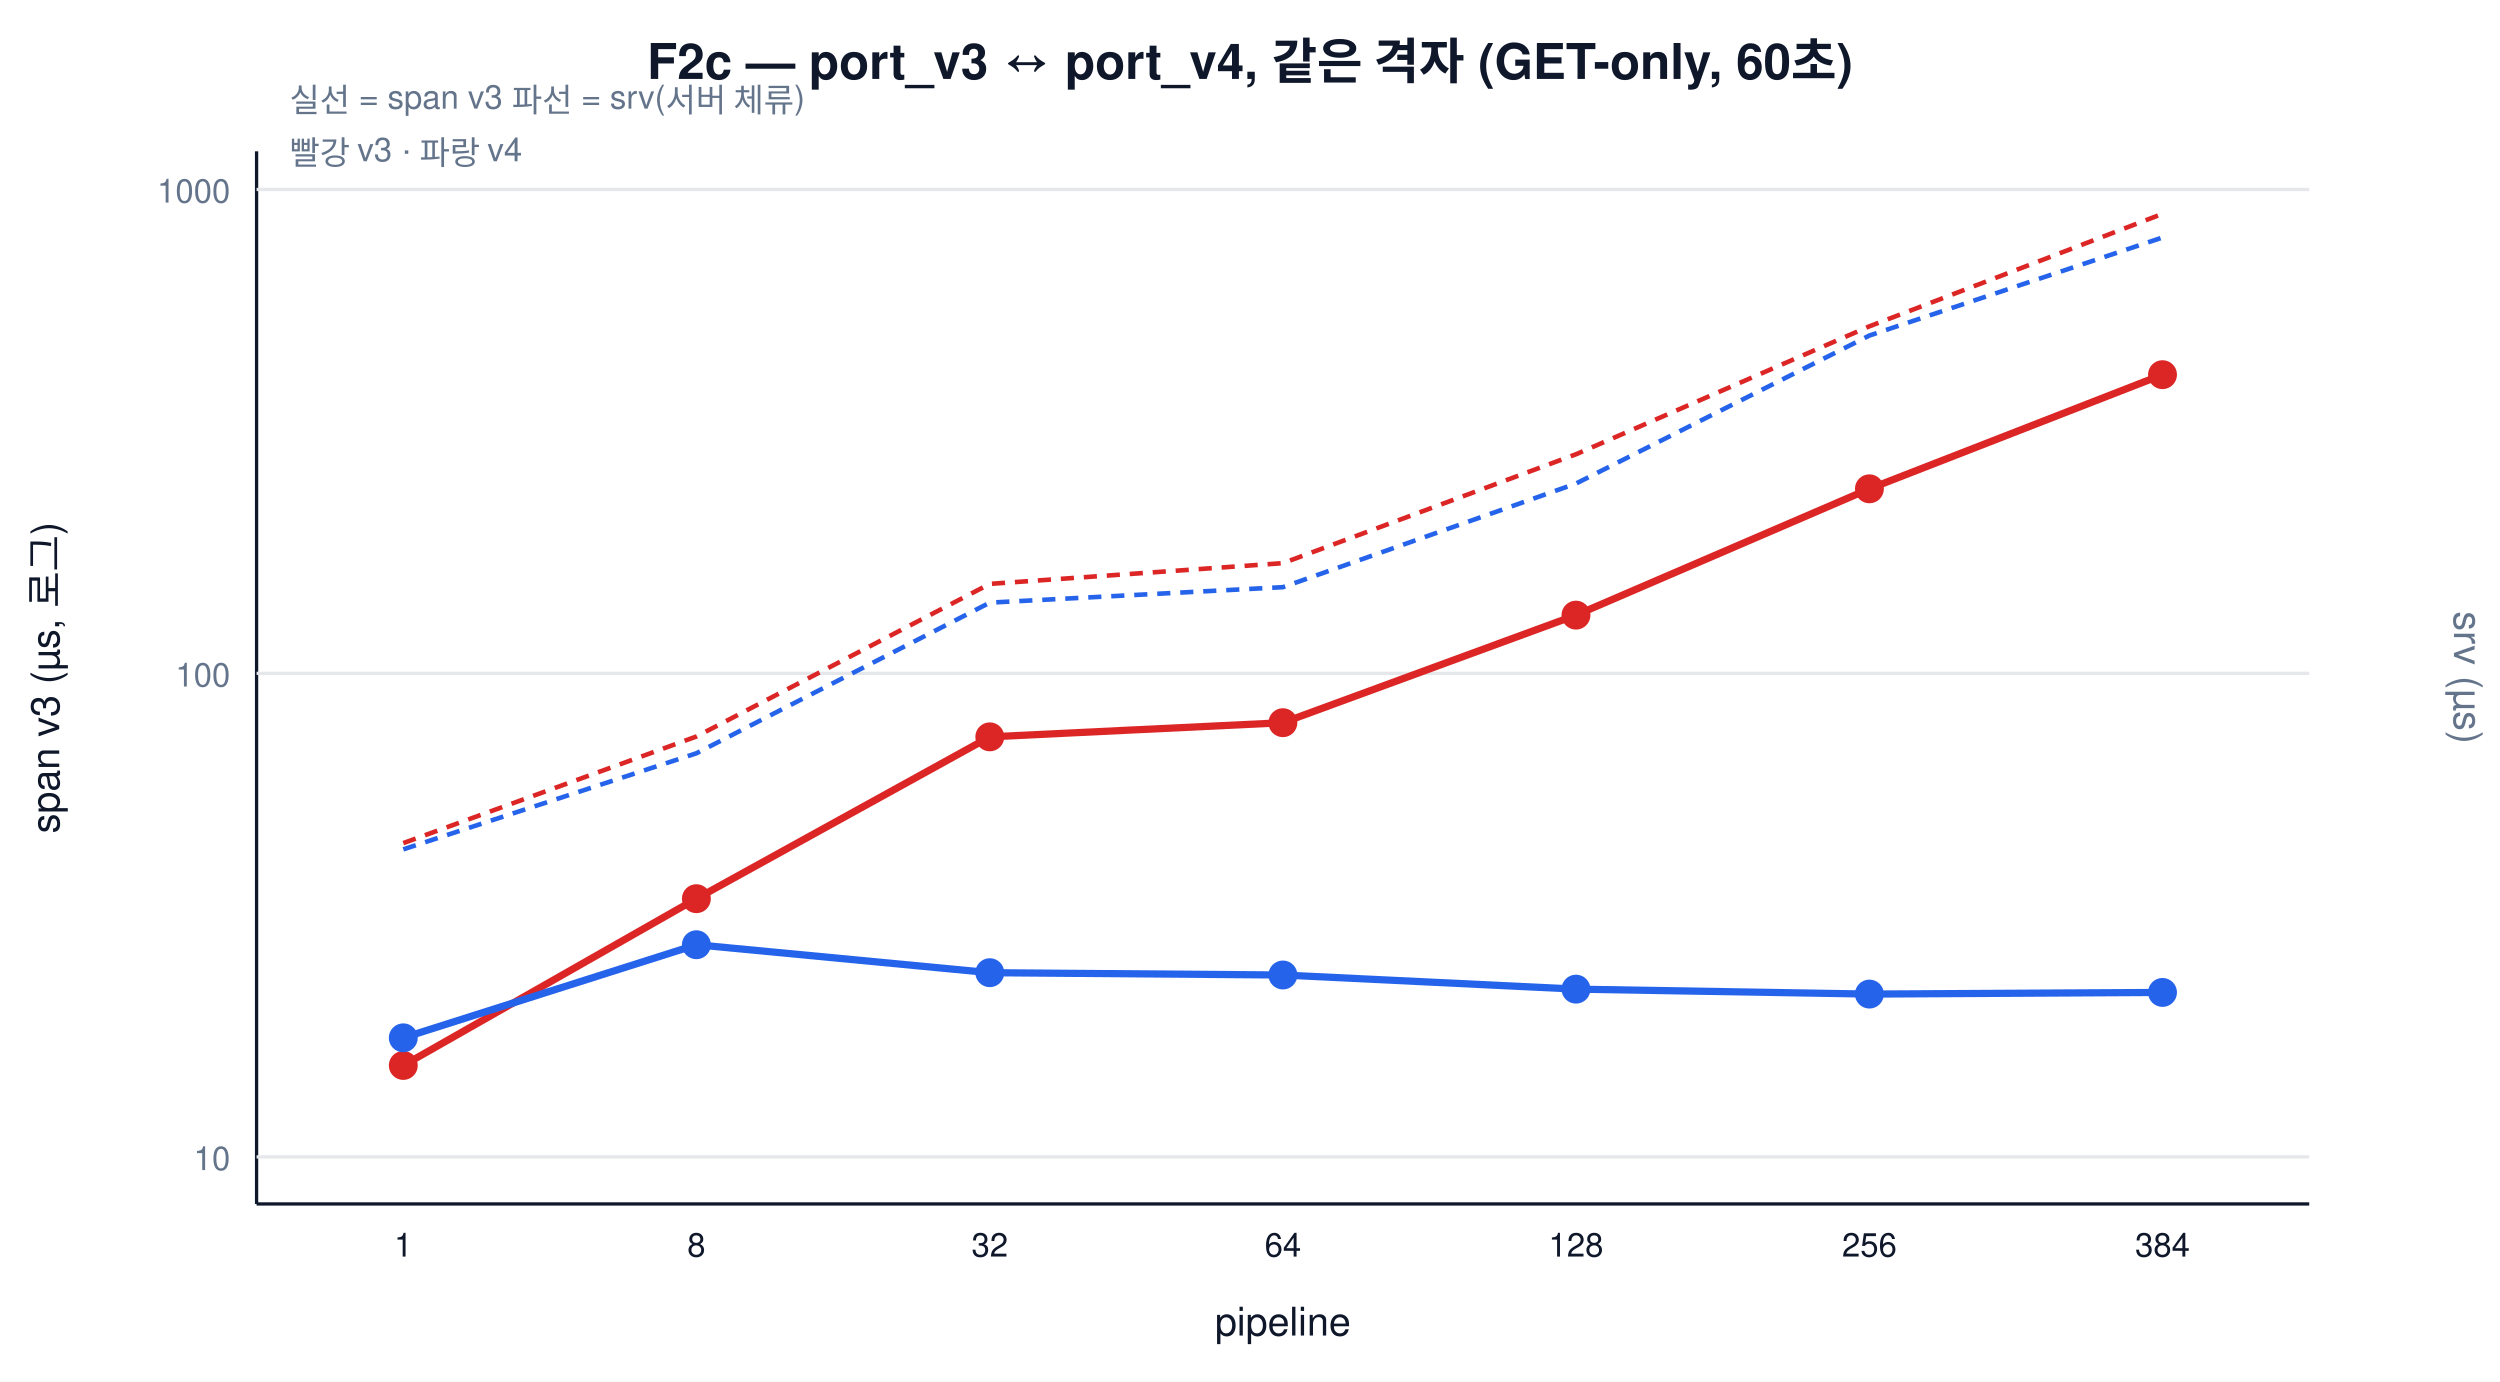
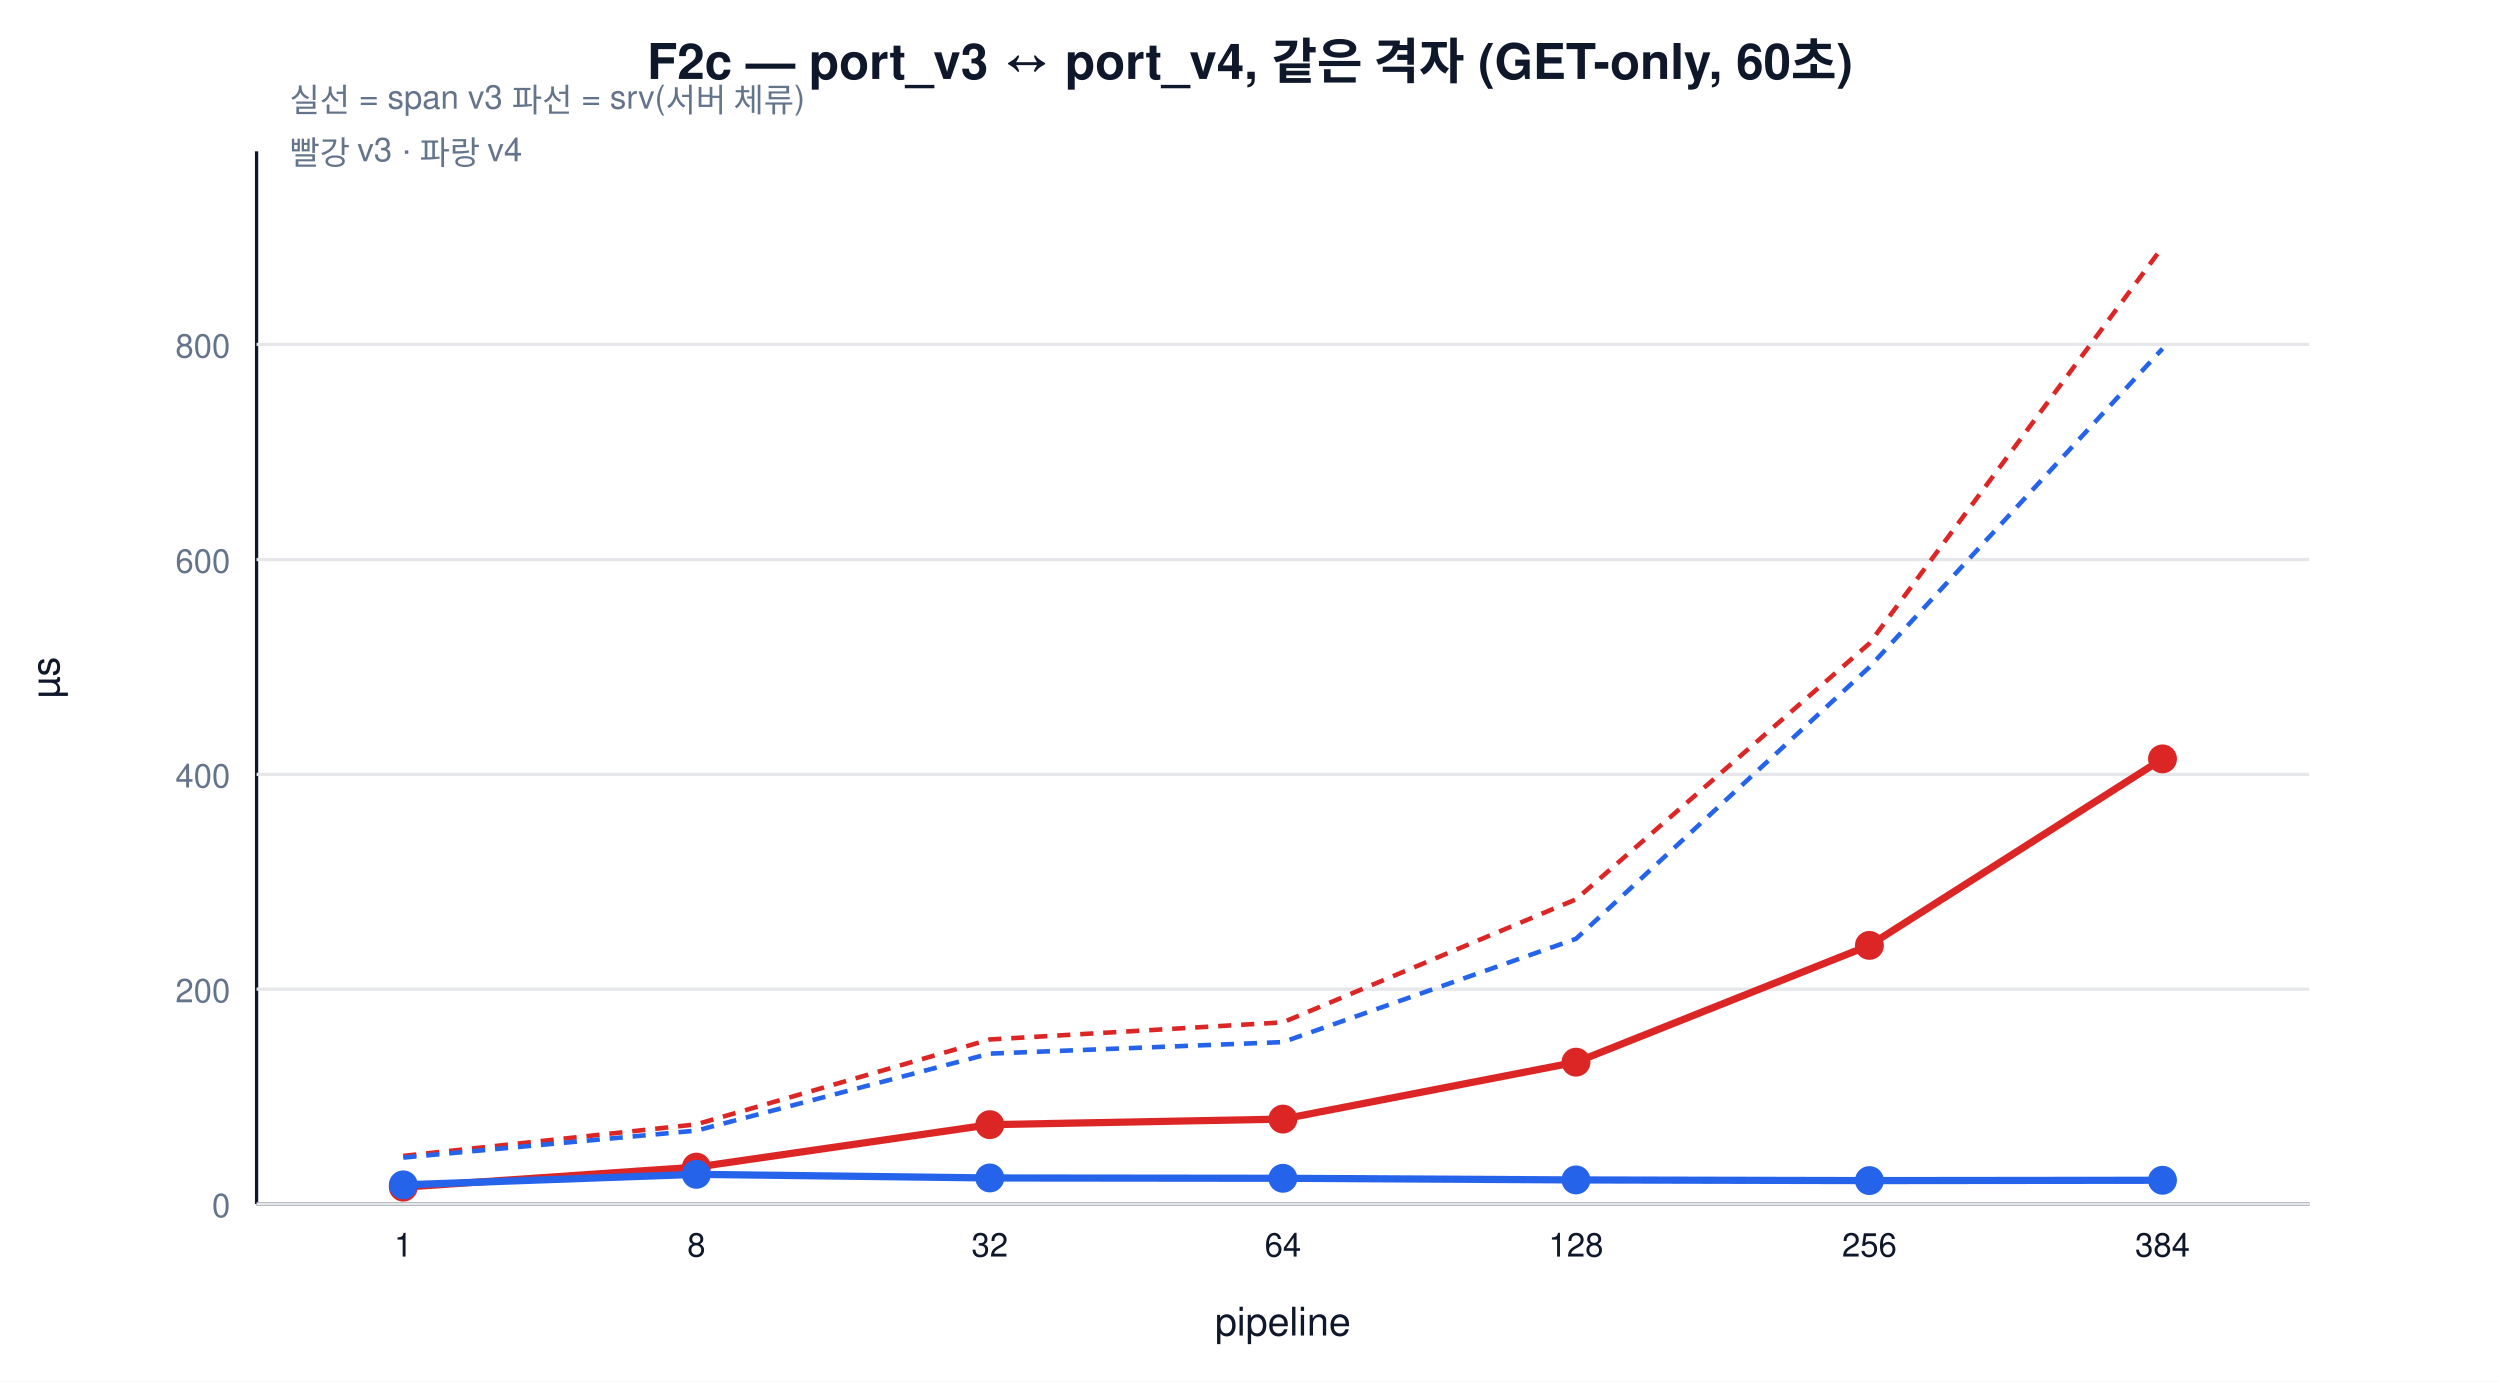
<svg xmlns="http://www.w3.org/2000/svg" width="760" height="420" viewBox="0 0 760 420" font-family="Helvetica,Arial,sans-serif">
  <rect width="760" height="420" fill="white" />
  <text x="380.0" y="24.0" font-size="15" fill="#0f172a" text-anchor="middle" font-weight="600">F2c — port_v3 ↔ port_v4, 같은 격자 (GET-only, 60초)</text>
  <line x1="78.0" y1="366.0" x2="702.0" y2="366.0" stroke="#0f172a" stroke-width="1" />
  <line x1="78.0" y1="46.0" x2="78.0" y2="366.0" stroke="#0f172a" stroke-width="1" />
  <text x="390.0" y="406.0" font-size="12" fill="#0f172a" text-anchor="middle" font-weight="400">pipeline</text>
-   <text x="18" y="206.0" font-size="12" fill="#0f172a" text-anchor="middle" transform="rotate(-90 18 206.0)">span v3 (µs, 로그)</text>
-   <text x="746" y="206.0" font-size="12" fill="#64748b" text-anchor="middle" transform="rotate(90 746 206.0)">srv (µs)</text>
-   <line x1="78.0" y1="351.7" x2="702.0" y2="351.7" stroke="#e5e7eb" stroke-width="1" />
-   <text x="70.0" y="355.7" font-size="10" fill="#64748b" text-anchor="end" font-weight="400">10</text>
-   <line x1="78.0" y1="204.7" x2="702.0" y2="204.7" stroke="#e5e7eb" stroke-width="1" />
-   <text x="70.0" y="208.7" font-size="10" fill="#64748b" text-anchor="end" font-weight="400">100</text>
-   <line x1="78.0" y1="57.6" x2="702.0" y2="57.6" stroke="#e5e7eb" stroke-width="1" />
-   <text x="70.0" y="61.6" font-size="10" fill="#64748b" text-anchor="end" font-weight="400">1000</text>
-   <path d="M 122.6,323.9 L 211.7,273.2 L 300.9,224.0 L 390.0,219.7 L 479.1,187.0 L 568.3,148.6 L 657.4,113.9" fill="none" stroke="#dc2626" stroke-width="2.2" />
-   <circle cx="122.6" cy="323.9" r="3.6" fill="#dc2626" stroke="#dc2626" stroke-width="1.6" />
-   <circle cx="211.7" cy="273.2" r="3.6" fill="#dc2626" stroke="#dc2626" stroke-width="1.6" />
-   <circle cx="300.9" cy="224.0" r="3.6" fill="#dc2626" stroke="#dc2626" stroke-width="1.6" />
-   <circle cx="390.0" cy="219.7" r="3.6" fill="#dc2626" stroke="#dc2626" stroke-width="1.6" />
-   <circle cx="479.1" cy="187.0" r="3.6" fill="#dc2626" stroke="#dc2626" stroke-width="1.6" />
-   <circle cx="568.3" cy="148.6" r="3.6" fill="#dc2626" stroke="#dc2626" stroke-width="1.6" />
-   <circle cx="657.4" cy="113.9" r="3.6" fill="#dc2626" stroke="#dc2626" stroke-width="1.6" />
-   <path d="M 122.6,315.5 L 211.7,287.2 L 300.9,295.7 L 390.0,296.4 L 479.1,300.7 L 568.3,302.2 L 657.4,301.7" fill="none" stroke="#2563eb" stroke-width="2.2" />
-   <circle cx="122.6" cy="315.5" r="3.6" fill="#2563eb" stroke="#2563eb" stroke-width="1.6" />
-   <circle cx="211.7" cy="287.2" r="3.6" fill="#2563eb" stroke="#2563eb" stroke-width="1.6" />
-   <circle cx="300.9" cy="295.7" r="3.6" fill="#2563eb" stroke="#2563eb" stroke-width="1.6" />
-   <circle cx="390.0" cy="296.4" r="3.6" fill="#2563eb" stroke="#2563eb" stroke-width="1.6" />
-   <circle cx="479.1" cy="300.7" r="3.6" fill="#2563eb" stroke="#2563eb" stroke-width="1.6" />
-   <circle cx="568.3" cy="302.2" r="3.6" fill="#2563eb" stroke="#2563eb" stroke-width="1.6" />
-   <circle cx="657.4" cy="301.7" r="3.6" fill="#2563eb" stroke="#2563eb" stroke-width="1.6" />
-   <path d="M 122.6,256.3 L 211.7,223.9 L 300.9,177.5 L 390.0,171.2 L 479.1,138.1 L 568.3,99.2 L 657.4,65.0" fill="none" stroke="#dc2626" stroke-width="1.4" stroke-dasharray="4 3" />
-   <path d="M 122.6,258.2 L 211.7,229.0 L 300.9,183.2 L 390.0,178.5 L 479.1,147.0 L 568.3,102.0 L 657.4,72.2" fill="none" stroke="#2563eb" stroke-width="1.4" stroke-dasharray="4 3" />
+   <text x="18" y="206.0" font-size="12" fill="#0f172a" text-anchor="middle" transform="rotate(-90 18 206.0)">µs</text>
+   <line x1="78.0" y1="366.0" x2="702.0" y2="366.0" stroke="#e5e7eb" stroke-width="1" />
+   <text x="70.0" y="370.0" font-size="10" fill="#64748b" text-anchor="end" font-weight="400">0</text>
+   <line x1="78.0" y1="300.7" x2="702.0" y2="300.7" stroke="#e5e7eb" stroke-width="1" />
+   <text x="70.0" y="304.7" font-size="10" fill="#64748b" text-anchor="end" font-weight="400">200</text>
+   <line x1="78.0" y1="235.4" x2="702.0" y2="235.4" stroke="#e5e7eb" stroke-width="1" />
+   <text x="70.0" y="239.4" font-size="10" fill="#64748b" text-anchor="end" font-weight="400">400</text>
+   <line x1="78.0" y1="170.1" x2="702.0" y2="170.1" stroke="#e5e7eb" stroke-width="1" />
+   <text x="70.0" y="174.1" font-size="10" fill="#64748b" text-anchor="end" font-weight="400">600</text>
+   <line x1="78.0" y1="104.7" x2="702.0" y2="104.7" stroke="#e5e7eb" stroke-width="1" />
+   <text x="70.0" y="108.7" font-size="10" fill="#64748b" text-anchor="end" font-weight="400">800</text>
+   <path d="M 122.6,360.9 L 211.7,354.8 L 300.9,341.9 L 390.0,340.2 L 479.1,322.9 L 568.3,287.4 L 657.4,230.7" fill="none" stroke="#dc2626" stroke-width="2.2" />
+   <circle cx="122.6" cy="360.9" r="3.6" fill="#dc2626" stroke="#dc2626" stroke-width="1.6" />
+   <circle cx="211.7" cy="354.8" r="3.6" fill="#dc2626" stroke="#dc2626" stroke-width="1.6" />
+   <circle cx="300.9" cy="341.9" r="3.6" fill="#dc2626" stroke="#dc2626" stroke-width="1.6" />
+   <circle cx="390.0" cy="340.2" r="3.6" fill="#dc2626" stroke="#dc2626" stroke-width="1.6" />
+   <circle cx="479.1" cy="322.9" r="3.6" fill="#dc2626" stroke="#dc2626" stroke-width="1.6" />
+   <circle cx="568.3" cy="287.4" r="3.6" fill="#dc2626" stroke="#dc2626" stroke-width="1.6" />
+   <circle cx="657.4" cy="230.7" r="3.6" fill="#dc2626" stroke="#dc2626" stroke-width="1.6" />
+   <path d="M 122.6,360.2 L 211.7,357.0 L 300.9,358.1 L 390.0,358.2 L 479.1,358.7 L 568.3,358.9 L 657.4,358.8" fill="none" stroke="#2563eb" stroke-width="2.2" />
+   <circle cx="122.6" cy="360.2" r="3.6" fill="#2563eb" stroke="#2563eb" stroke-width="1.6" />
+   <circle cx="211.7" cy="357.0" r="3.6" fill="#2563eb" stroke="#2563eb" stroke-width="1.6" />
+   <circle cx="300.9" cy="358.1" r="3.6" fill="#2563eb" stroke="#2563eb" stroke-width="1.6" />
+   <circle cx="390.0" cy="358.2" r="3.6" fill="#2563eb" stroke="#2563eb" stroke-width="1.6" />
+   <circle cx="479.1" cy="358.7" r="3.6" fill="#2563eb" stroke="#2563eb" stroke-width="1.6" />
+   <circle cx="568.3" cy="358.9" r="3.6" fill="#2563eb" stroke="#2563eb" stroke-width="1.6" />
+   <circle cx="657.4" cy="358.8" r="3.6" fill="#2563eb" stroke="#2563eb" stroke-width="1.6" />
+   <path d="M 122.6,351.4 L 211.7,341.8 L 300.9,316.0 L 390.0,310.8 L 479.1,273.4 L 568.3,195.6 L 657.4,75.1" fill="none" stroke="#dc2626" stroke-width="1.4" stroke-dasharray="4 3" />
+   <path d="M 122.6,351.9 L 211.7,343.7 L 300.9,320.3 L 390.0,316.8 L 479.1,285.4 L 568.3,202.8 L 657.4,106.0" fill="none" stroke="#2563eb" stroke-width="1.4" stroke-dasharray="4 3" />
  <text x="122.6" y="382.0" font-size="10" fill="#0f172a" text-anchor="middle" font-weight="400">1</text>
  <text x="211.7" y="382.0" font-size="10" fill="#0f172a" text-anchor="middle" font-weight="400">8</text>
  <text x="300.9" y="382.0" font-size="10" fill="#0f172a" text-anchor="middle" font-weight="400">32</text>
  <text x="390.0" y="382.0" font-size="10" fill="#0f172a" text-anchor="middle" font-weight="400">64</text>
  <text x="479.1" y="382.0" font-size="10" fill="#0f172a" text-anchor="middle" font-weight="400">128</text>
  <text x="568.3" y="382.0" font-size="10" fill="#0f172a" text-anchor="middle" font-weight="400">256</text>
  <text x="657.4" y="382.0" font-size="10" fill="#0f172a" text-anchor="middle" font-weight="400">384</text>
  <text x="88.0" y="34.0" font-size="10" fill="#64748b" text-anchor="start" font-weight="400">실선 = span v3   파선 = srv(서버 체류)</text>
  <text x="88.0" y="50.0" font-size="10" fill="#64748b" text-anchor="start" font-weight="400">빨강 v3 · 파랑 v4</text>
</svg>
